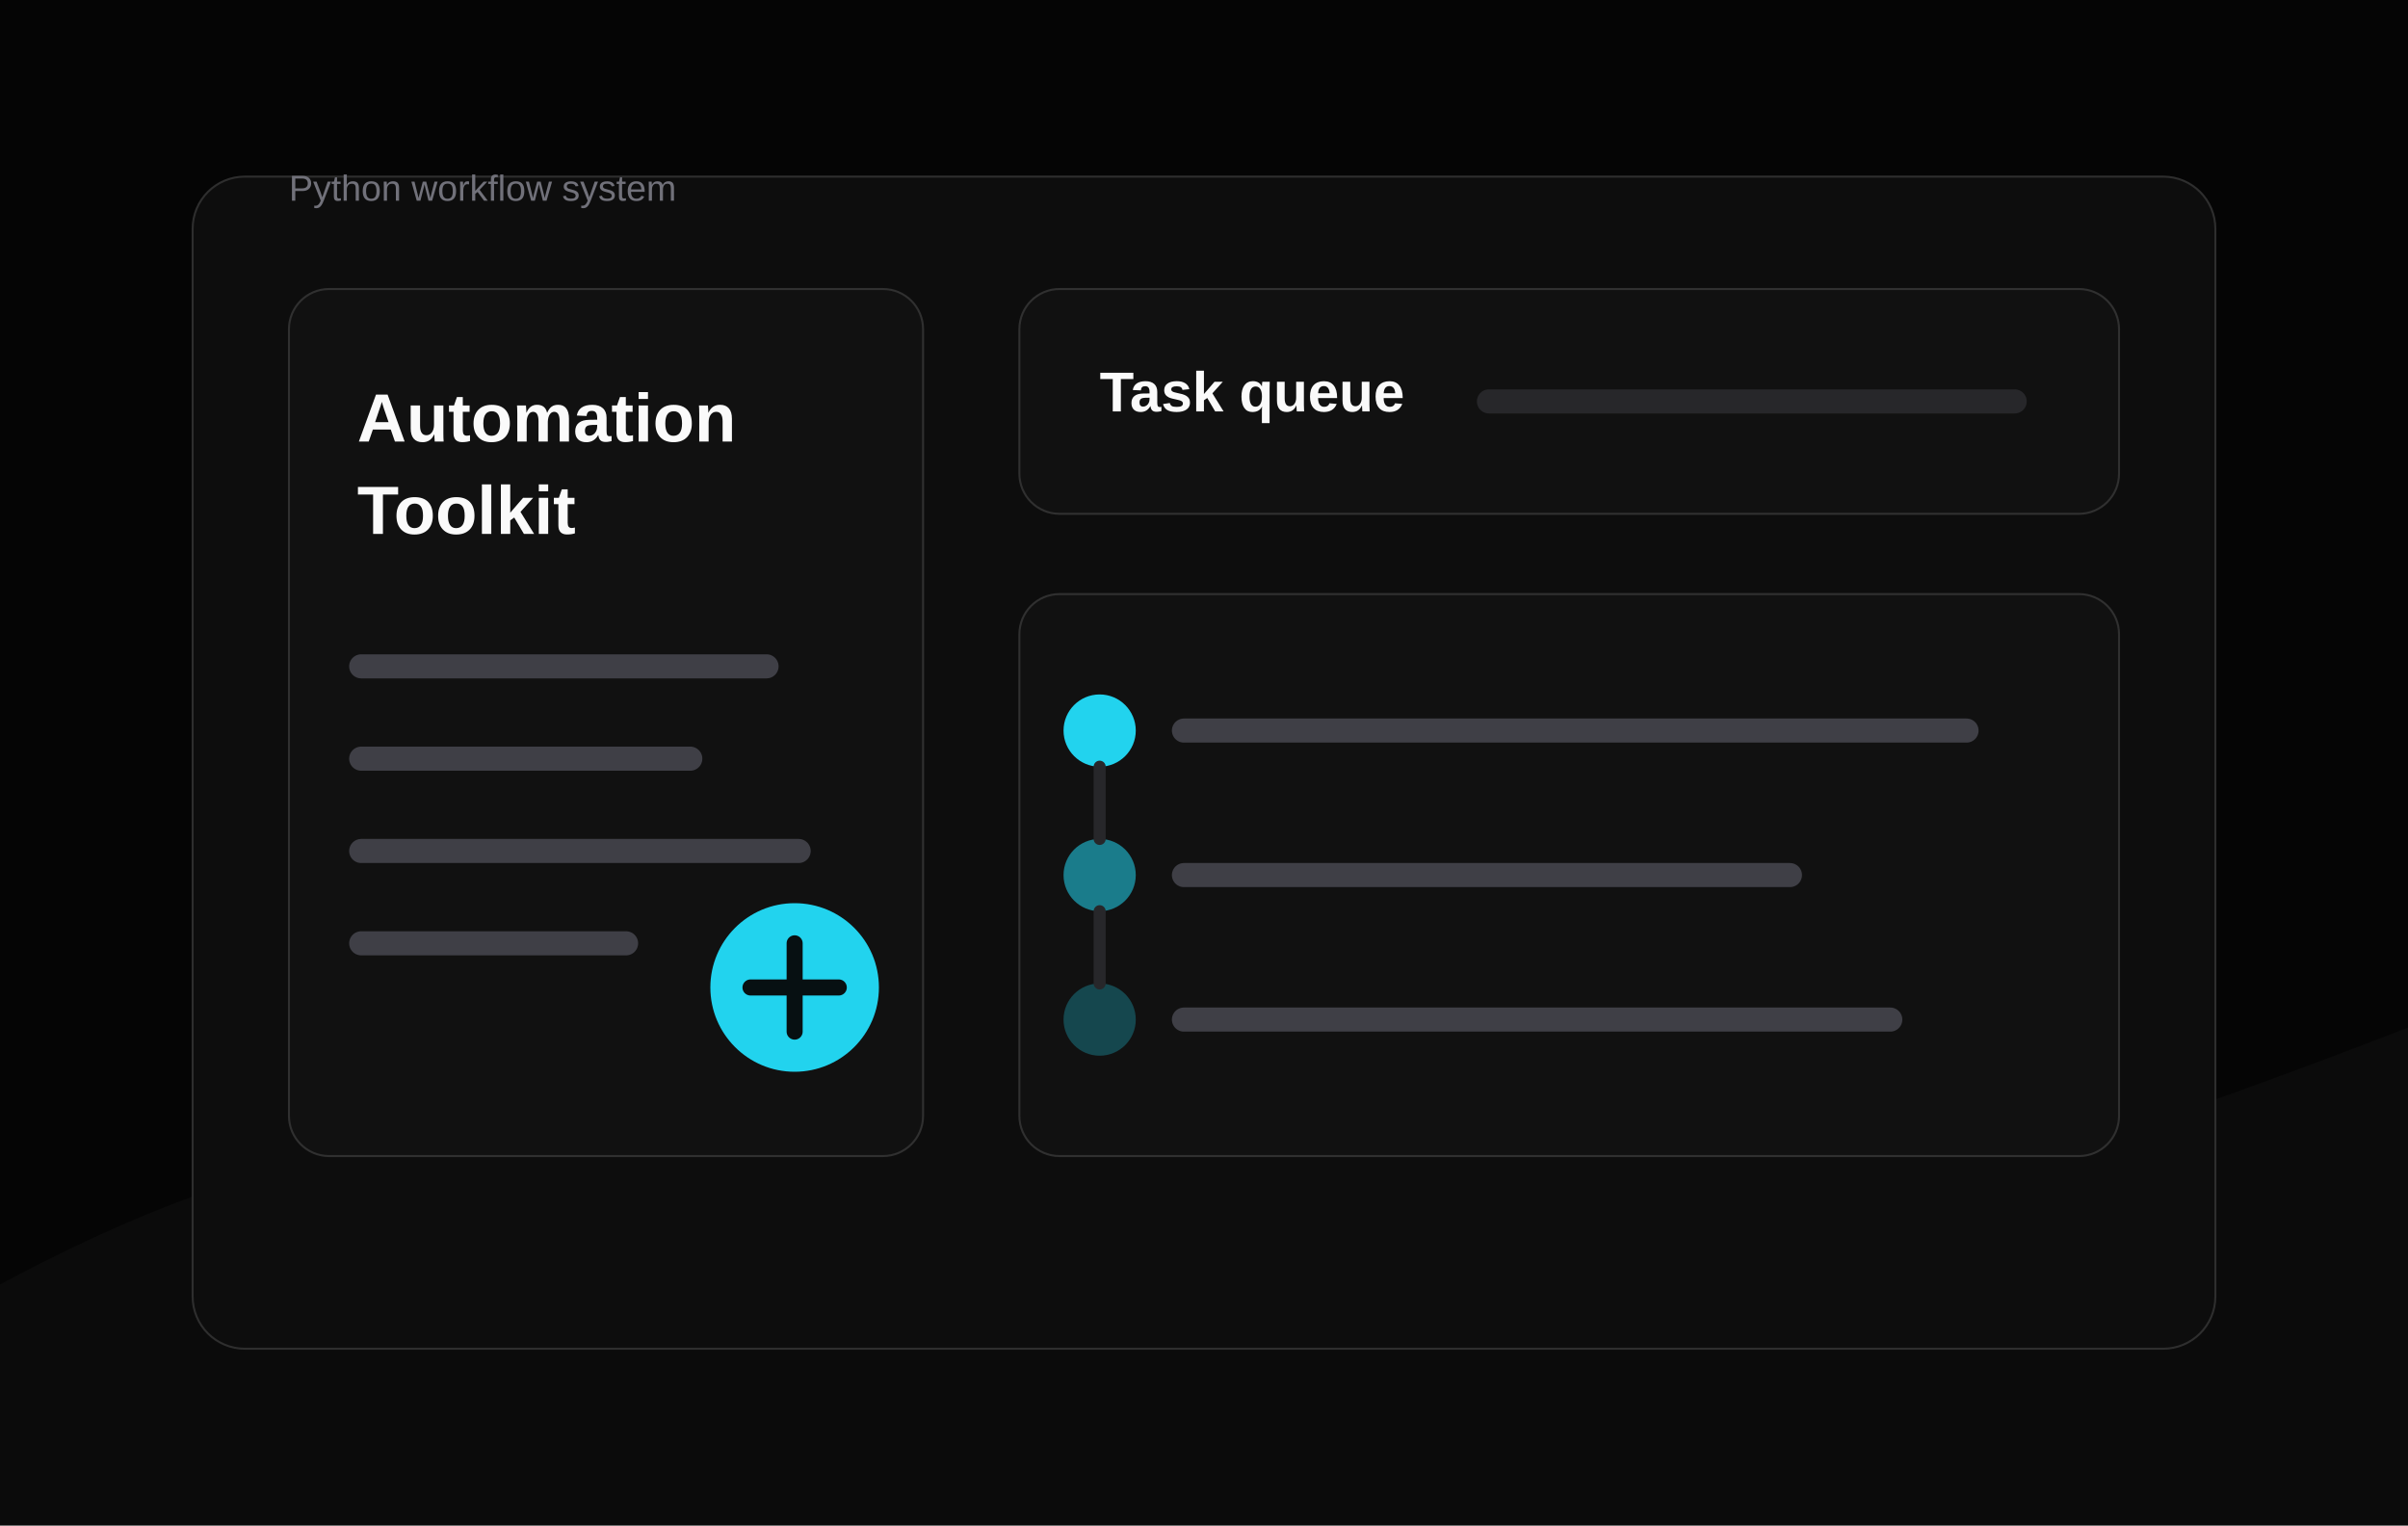
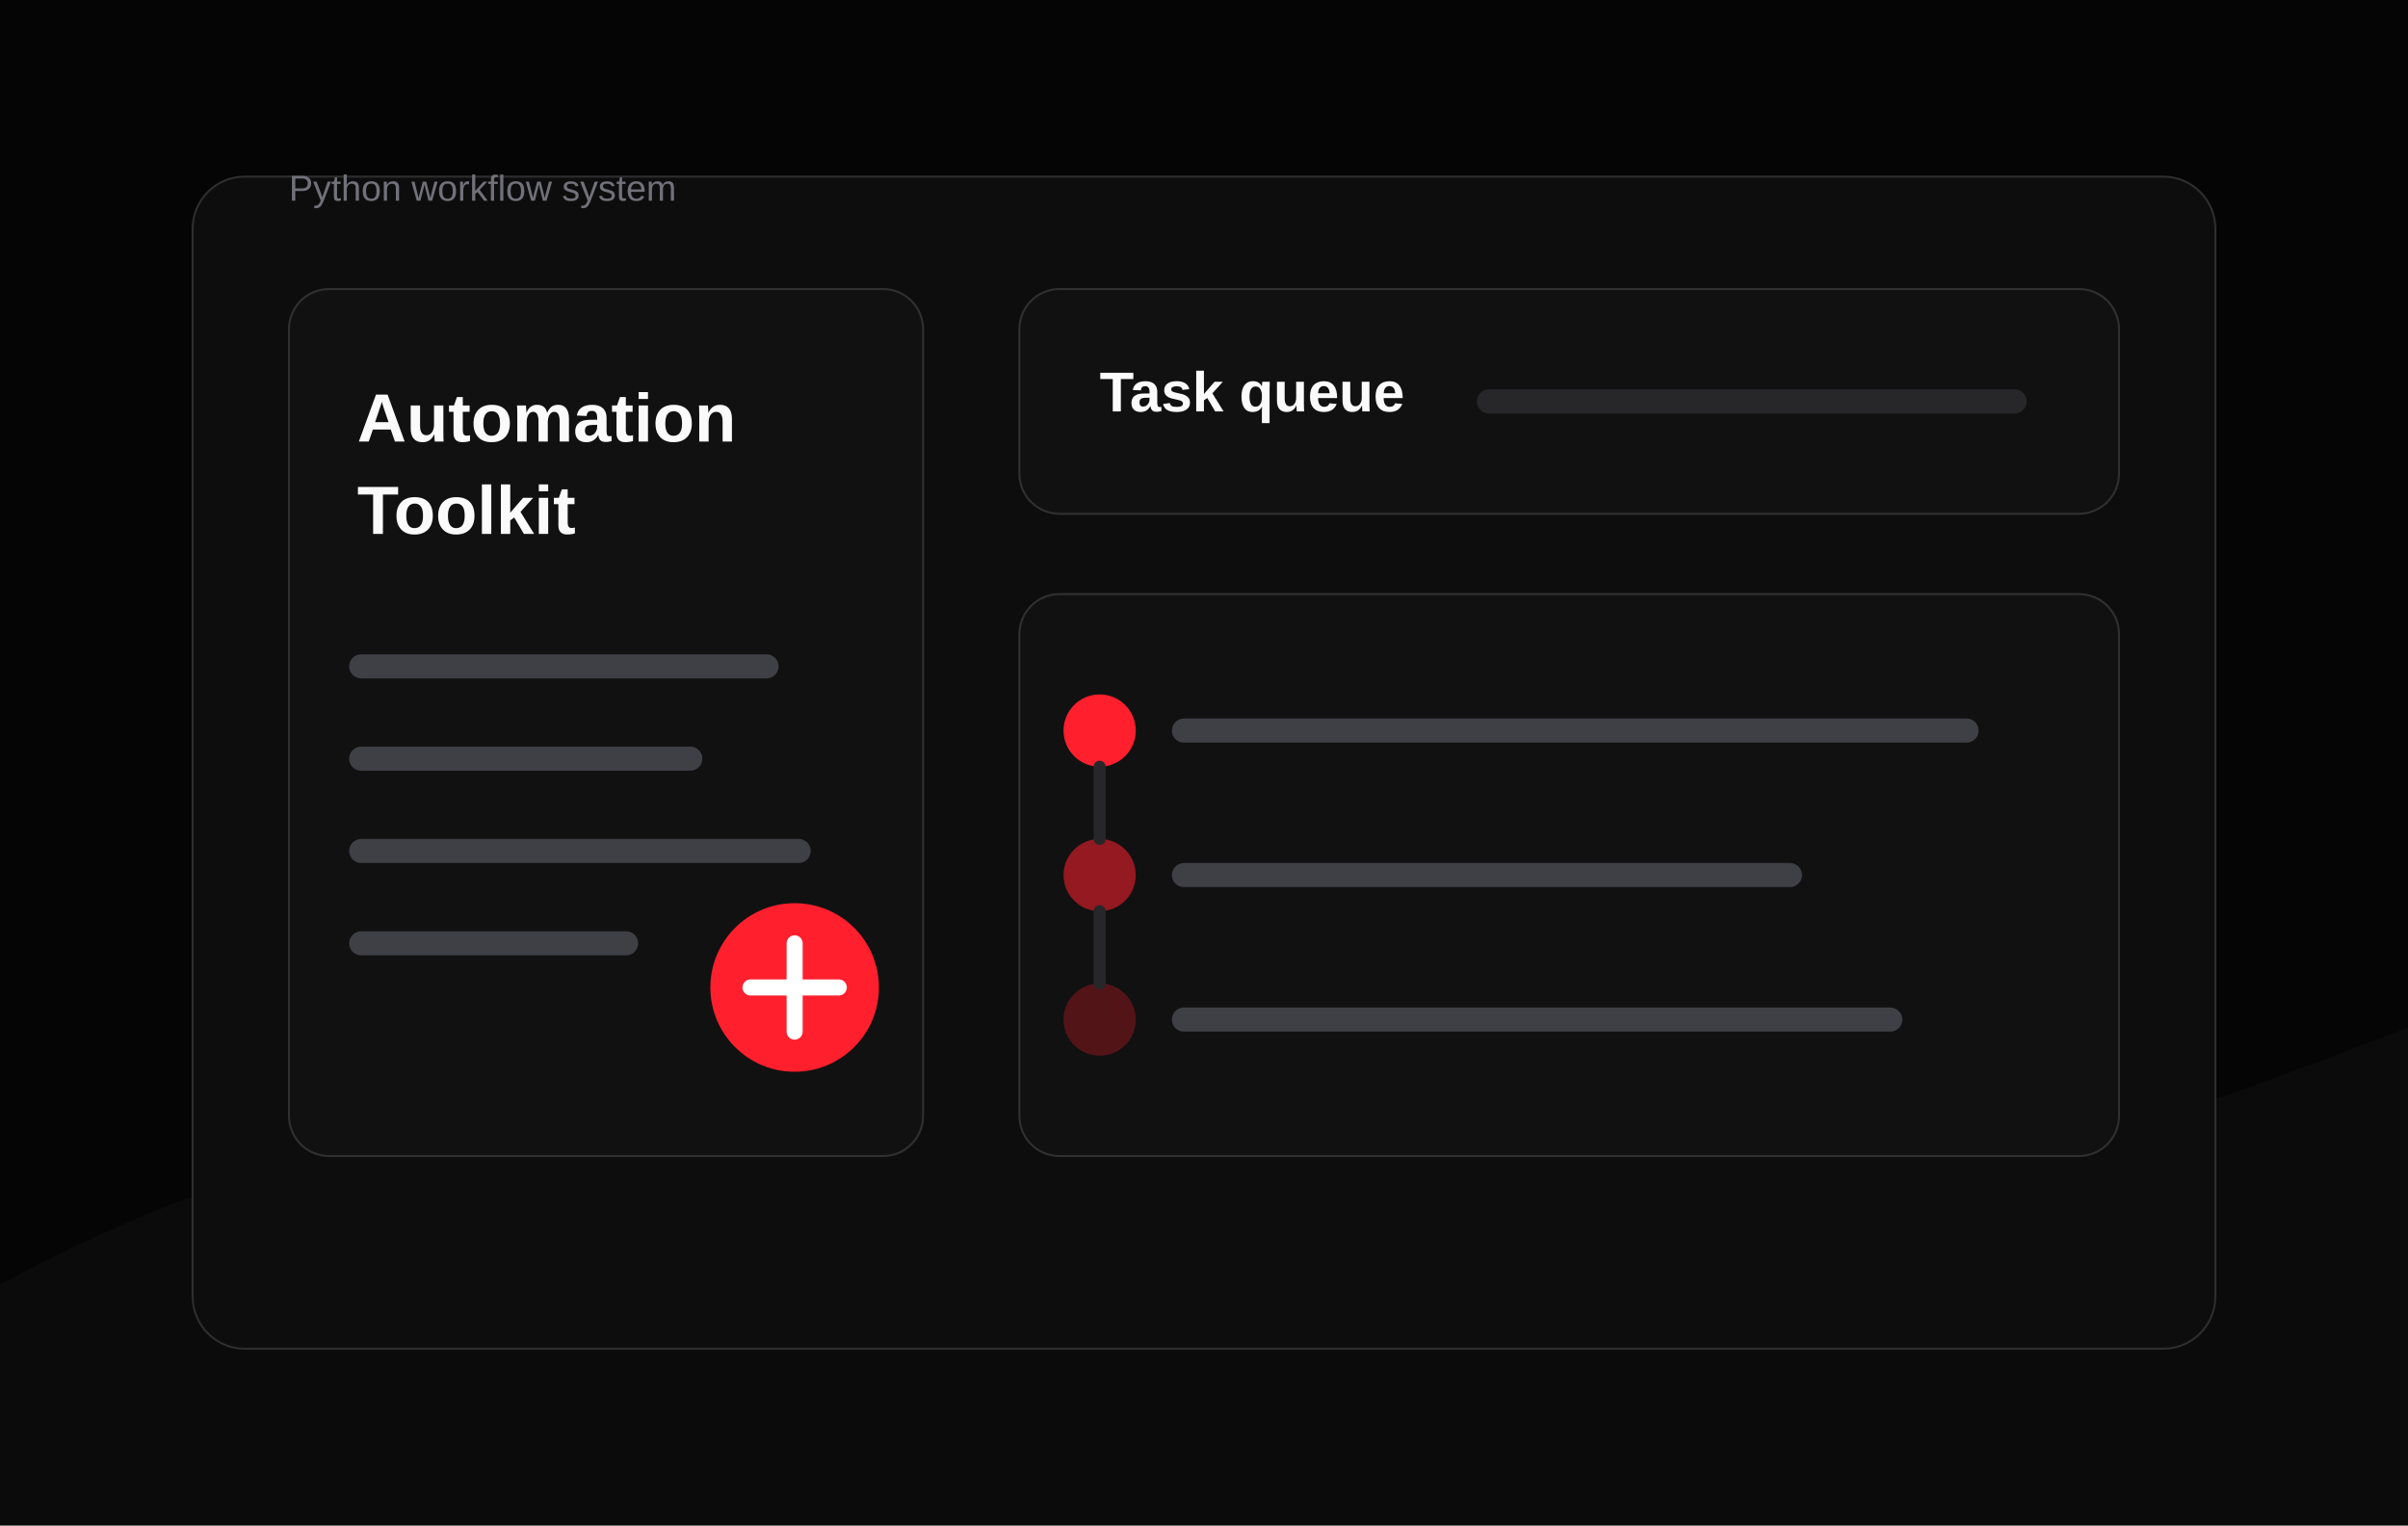
<svg xmlns="http://www.w3.org/2000/svg" width="1200" height="760" viewBox="0 0 1200 760" fill="none">
  <rect width="1200" height="760" fill="#050505" />
  <path d="M0 640C164 552 280 548 450 606C608 660 756 684 1200 512V760H0V640Z" fill="#0b0b0b" />
  <rect x="96" y="88" width="1008" height="584" rx="26" fill="#0d0d0d" stroke="#2e2e2e" />
  <rect x="144" y="144" width="316" height="432" rx="20" fill="#111111" stroke="#303030" />
  <rect x="508" y="144" width="548" height="112" rx="20" fill="#111111" stroke="#303030" />
  <rect x="508" y="296" width="548" height="280" rx="20" fill="#111111" stroke="#303030" />
  <text x="144" y="100" fill="#71717a" font-family="Arial, Helvetica, sans-serif" font-size="18">Python workflow system</text>
  <text x="178" y="220" fill="#fafafa" font-family="Arial, Helvetica, sans-serif" font-size="34" font-weight="700">Automation</text>
  <text x="178" y="266" fill="#fafafa" font-family="Arial, Helvetica, sans-serif" font-size="34" font-weight="700">Toolkit</text>
  <path d="M180 332H382M180 378H344M180 424H398M180 470H312" stroke="#3f3f46" stroke-width="12" stroke-linecap="round" />
-   <circle cx="396" cy="492" r="42" fill="#22d3ee" />
-   <path d="M374 492H418M396 470V514" stroke="#071012" stroke-width="8" stroke-linecap="round" />
+   <circle cx="396" cy="492" r="42" fill="#ff1f2d" />
+   <path d="M374 492H418M396 470V514" stroke="#ffffff" stroke-width="8" stroke-linecap="round" />
  <text x="548" y="205" fill="#fafafa" font-family="Arial, Helvetica, sans-serif" font-size="28" font-weight="700">Task queue</text>
  <path d="M742 200H1004" stroke="#27272a" stroke-width="12" stroke-linecap="round" />
-   <circle cx="548" cy="364" r="18" fill="#22d3ee" />
-   <circle cx="548" cy="436" r="18" fill="#22d3ee" fill-opacity="0.55" />
-   <circle cx="548" cy="508" r="18" fill="#22d3ee" fill-opacity="0.28" />
+   <circle cx="548" cy="364" r="18" fill="#ff1f2d" />
+   <circle cx="548" cy="436" r="18" fill="#ff1f2d" fill-opacity="0.55" />
+   <circle cx="548" cy="508" r="18" fill="#ff1f2d" fill-opacity="0.28" />
  <path d="M590 364H980M590 436H892M590 508H942" stroke="#3f3f46" stroke-width="12" stroke-linecap="round" />
  <path d="M548 382V418M548 454V490" stroke="#27272a" stroke-width="6" stroke-linecap="round" />
</svg>
